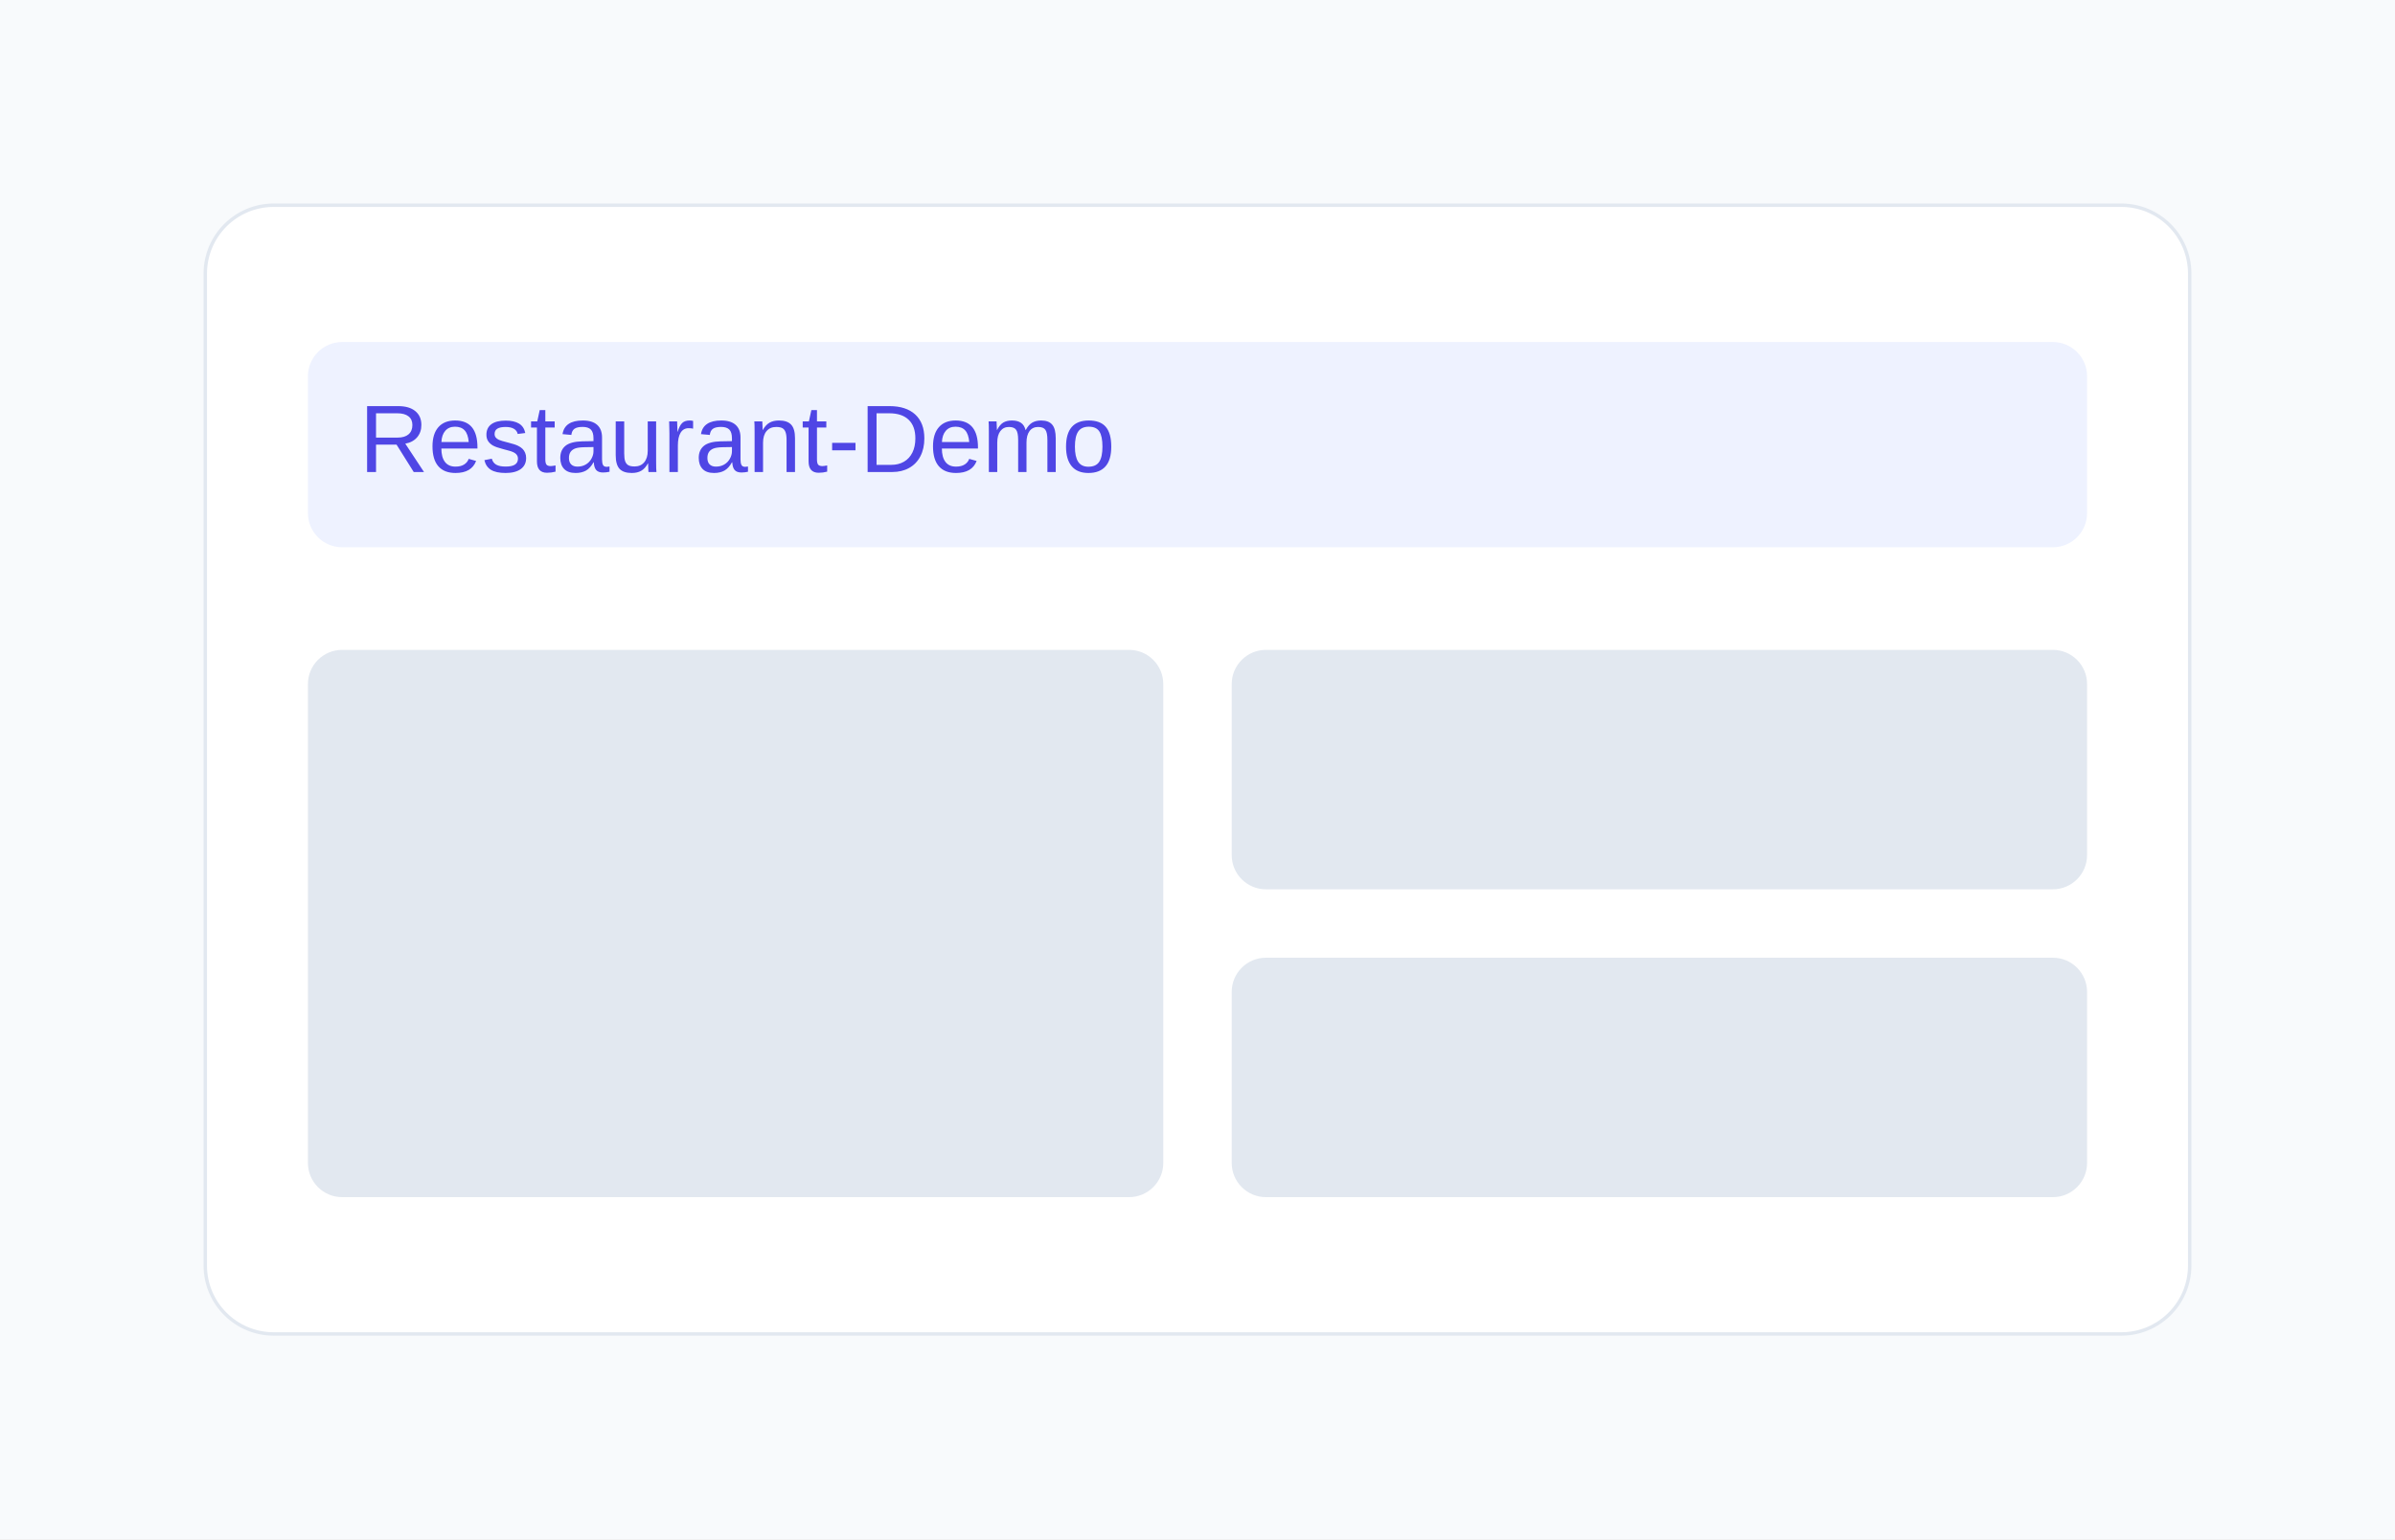
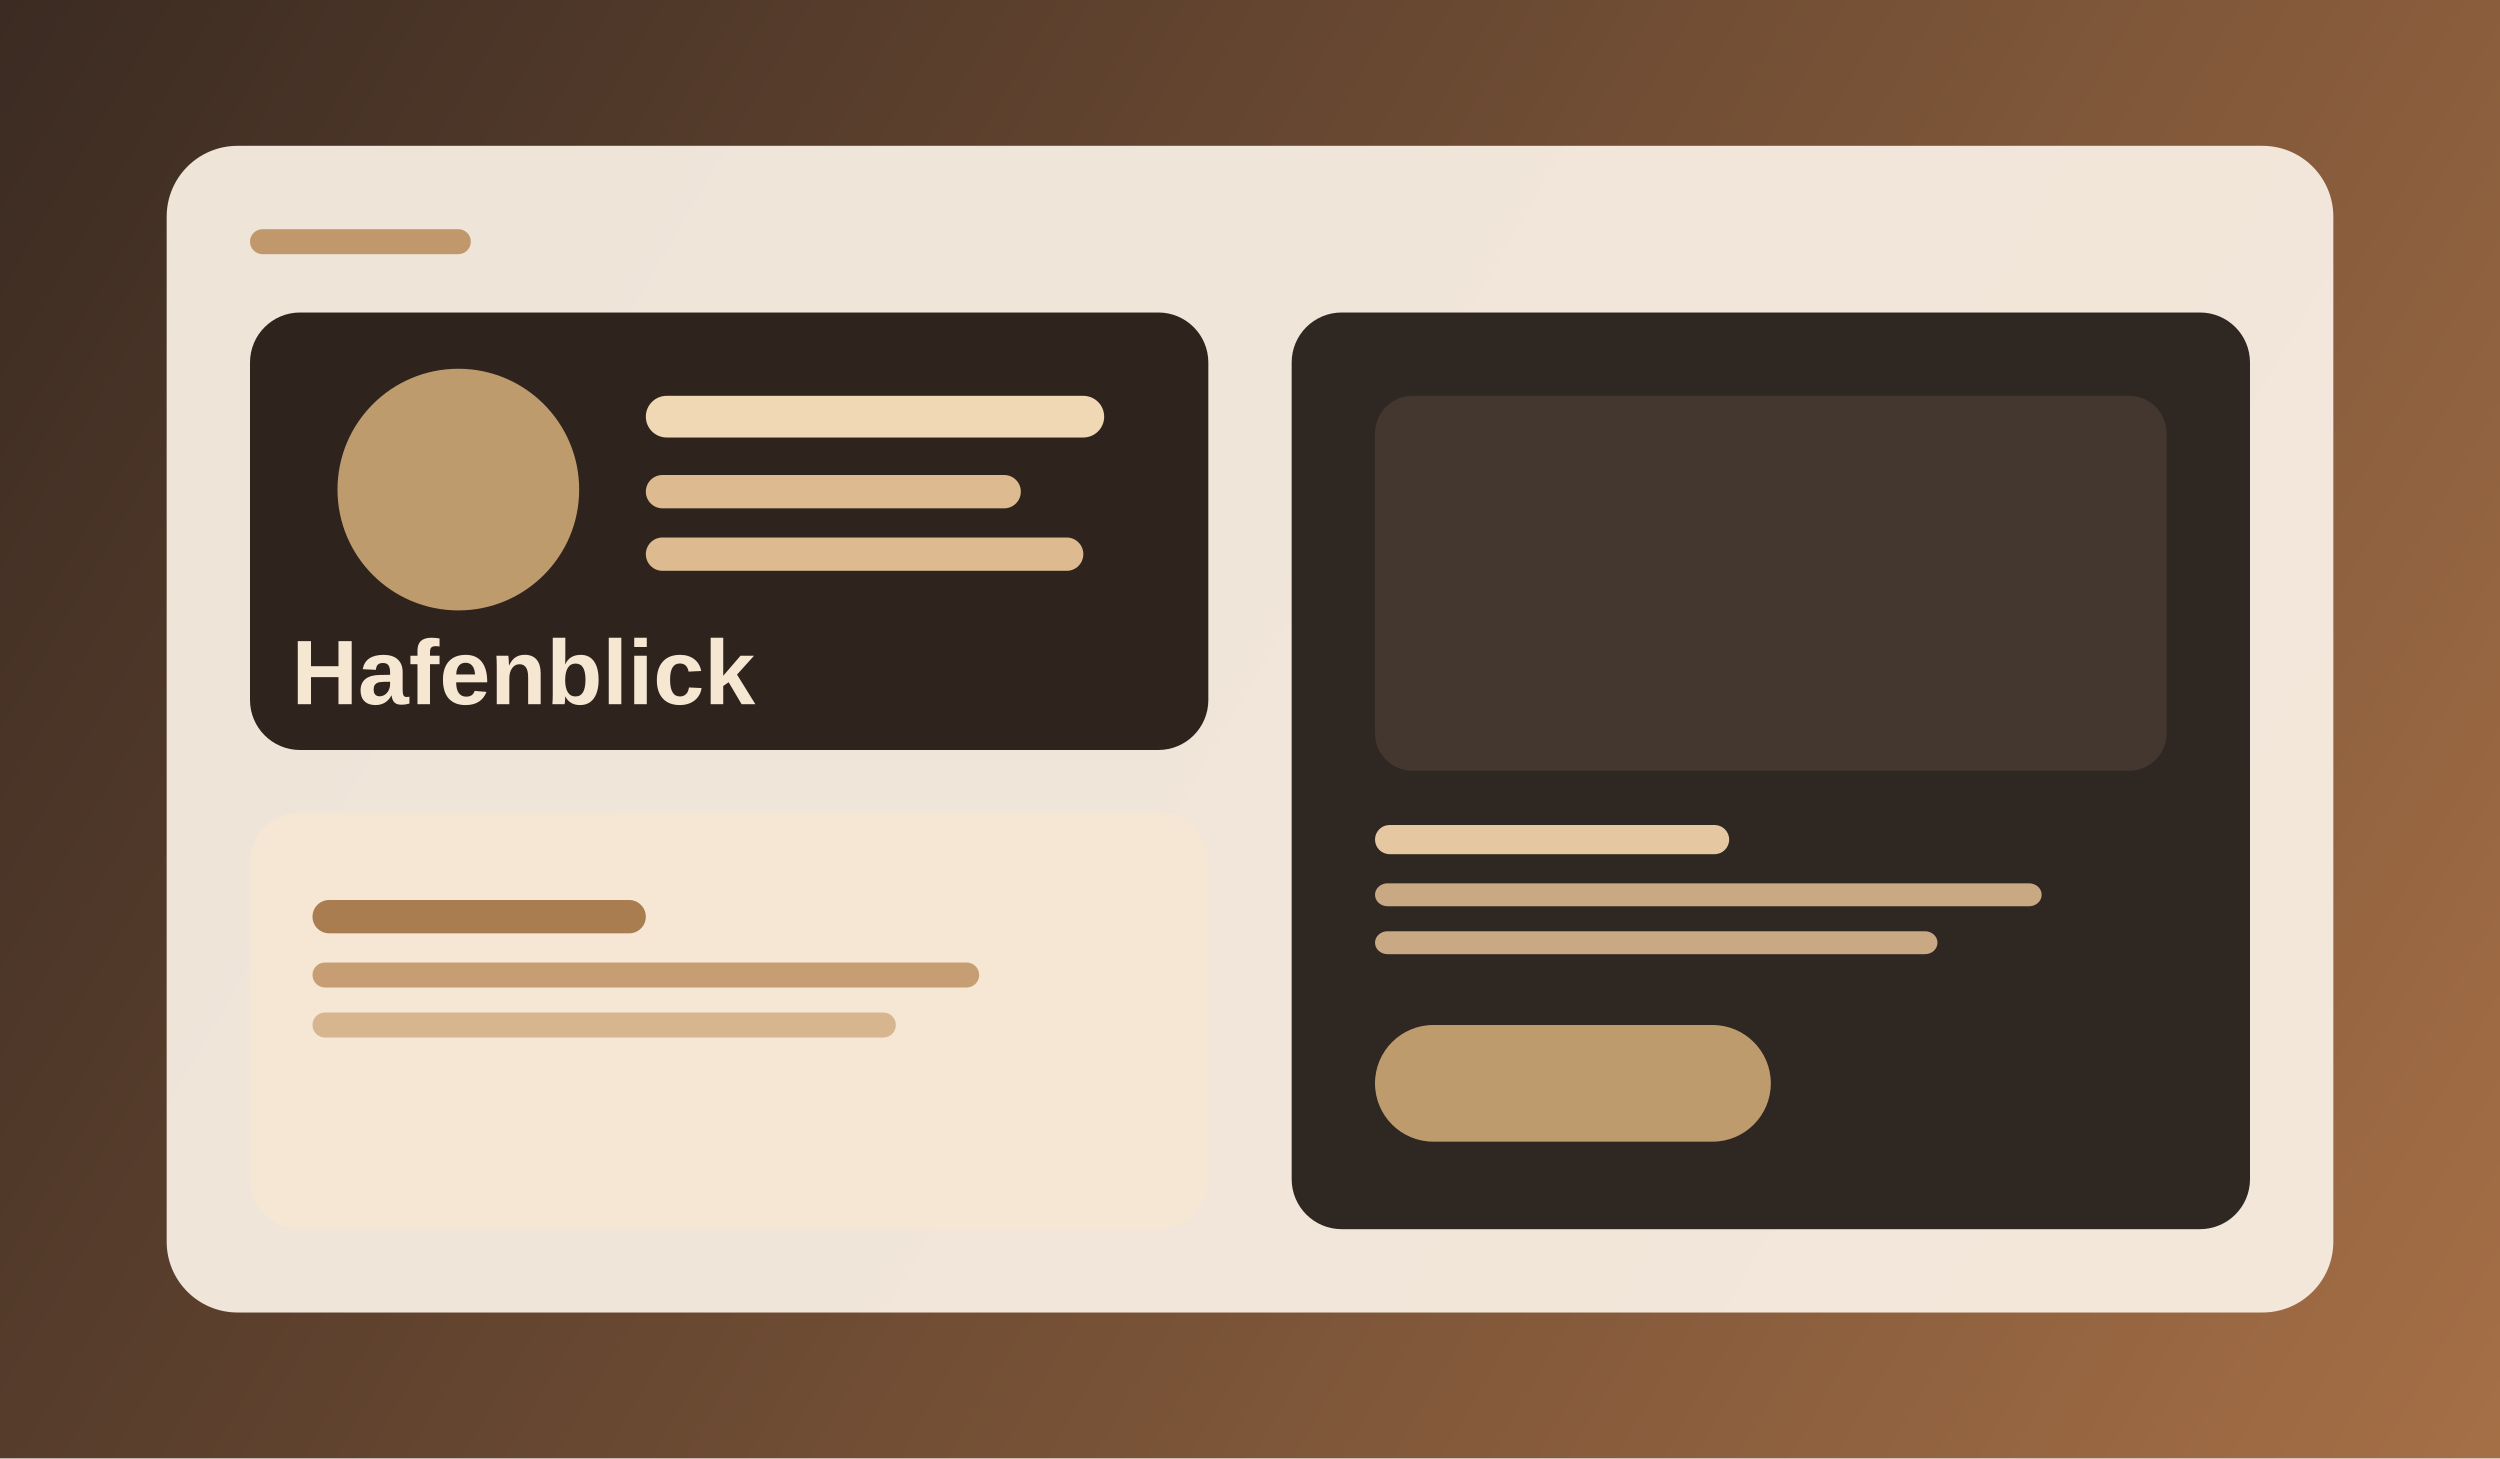
- <svg xmlns="http://www.w3.org/2000/svg" width="700" height="450" viewBox="0 0 700 450" fill="none">
-   <rect width="700" height="450" fill="#F8FAFC" />
-   <rect x="60" y="60" width="580" height="330" rx="20" fill="white" stroke="#E2E8F0" />
-   <rect x="90" y="100" width="520" height="60" rx="10" fill="#EEF2FF" />
-   <rect x="90" y="190" width="250" height="160" rx="10" fill="#E2E8F0" />
-   <rect x="360" y="190" width="250" height="70" rx="10" fill="#E2E8F0" />
-   <rect x="360" y="280" width="250" height="70" rx="10" fill="#E2E8F0" />
-   <text x="105" y="138" fill="#4F46E5" font-size="28" font-family="Arial">Restaurant-Demo</text>
+ <svg xmlns="http://www.w3.org/2000/svg" width="1200" height="700" viewBox="0 0 1200 700" fill="none">
+   <defs>
+     <linearGradient id="bg" x1="0" y1="0" x2="1200" y2="700" gradientUnits="userSpaceOnUse">
+       <stop stop-color="#3B2B22" />
+       <stop offset="1" stop-color="#A56F46" />
+     </linearGradient>
+   </defs>
+   <rect width="1200" height="700" fill="url(#bg)" />
+   <rect x="80" y="70" width="1040" height="560" rx="34" fill="#F8EFE3" fill-opacity="0.94" />
+   <rect x="120" y="110" width="106" height="12" rx="6" fill="#C1976C" />
+   <rect x="120" y="150" width="460" height="210" rx="24" fill="#2F241D" />
+   <circle cx="220" cy="235" r="58" fill="#BE9B6D" />
+   <rect x="310" y="190" width="220" height="20" rx="10" fill="#F1D8B4" />
+   <rect x="310" y="228" width="180" height="16" rx="8" fill="#DDBA8F" />
+   <rect x="310" y="258" width="210" height="16" rx="8" fill="#DDBA8F" />
+   <rect x="120" y="390" width="460" height="200" rx="24" fill="#F5E7D3" />
+   <rect x="150" y="432" width="160" height="16" rx="8" fill="#AA7D51" />
+   <rect x="150" y="462" width="320" height="12" rx="6" fill="#C79E74" />
+   <rect x="150" y="486" width="280" height="12" rx="6" fill="#D6B58F" />
+   <rect x="620" y="150" width="460" height="440" rx="24" fill="#2E2722" />
+   <rect x="660" y="190" width="380" height="180" rx="18" fill="#43372F" />
+   <rect x="660" y="396" width="170" height="14" rx="7" fill="#E5C7A2" />
+   <rect x="660" y="424" width="320" height="11" rx="6" fill="#C9A983" />
+   <rect x="660" y="447" width="270" height="11" rx="6" fill="#C9A983" />
+   <rect x="660" y="492" width="190" height="56" rx="28" fill="#BE9B6D" />
+   <text x="140" y="338" fill="#F6E7D3" font-family="Arial" font-size="44" font-weight="700">Hafenblick</text>
</svg>
